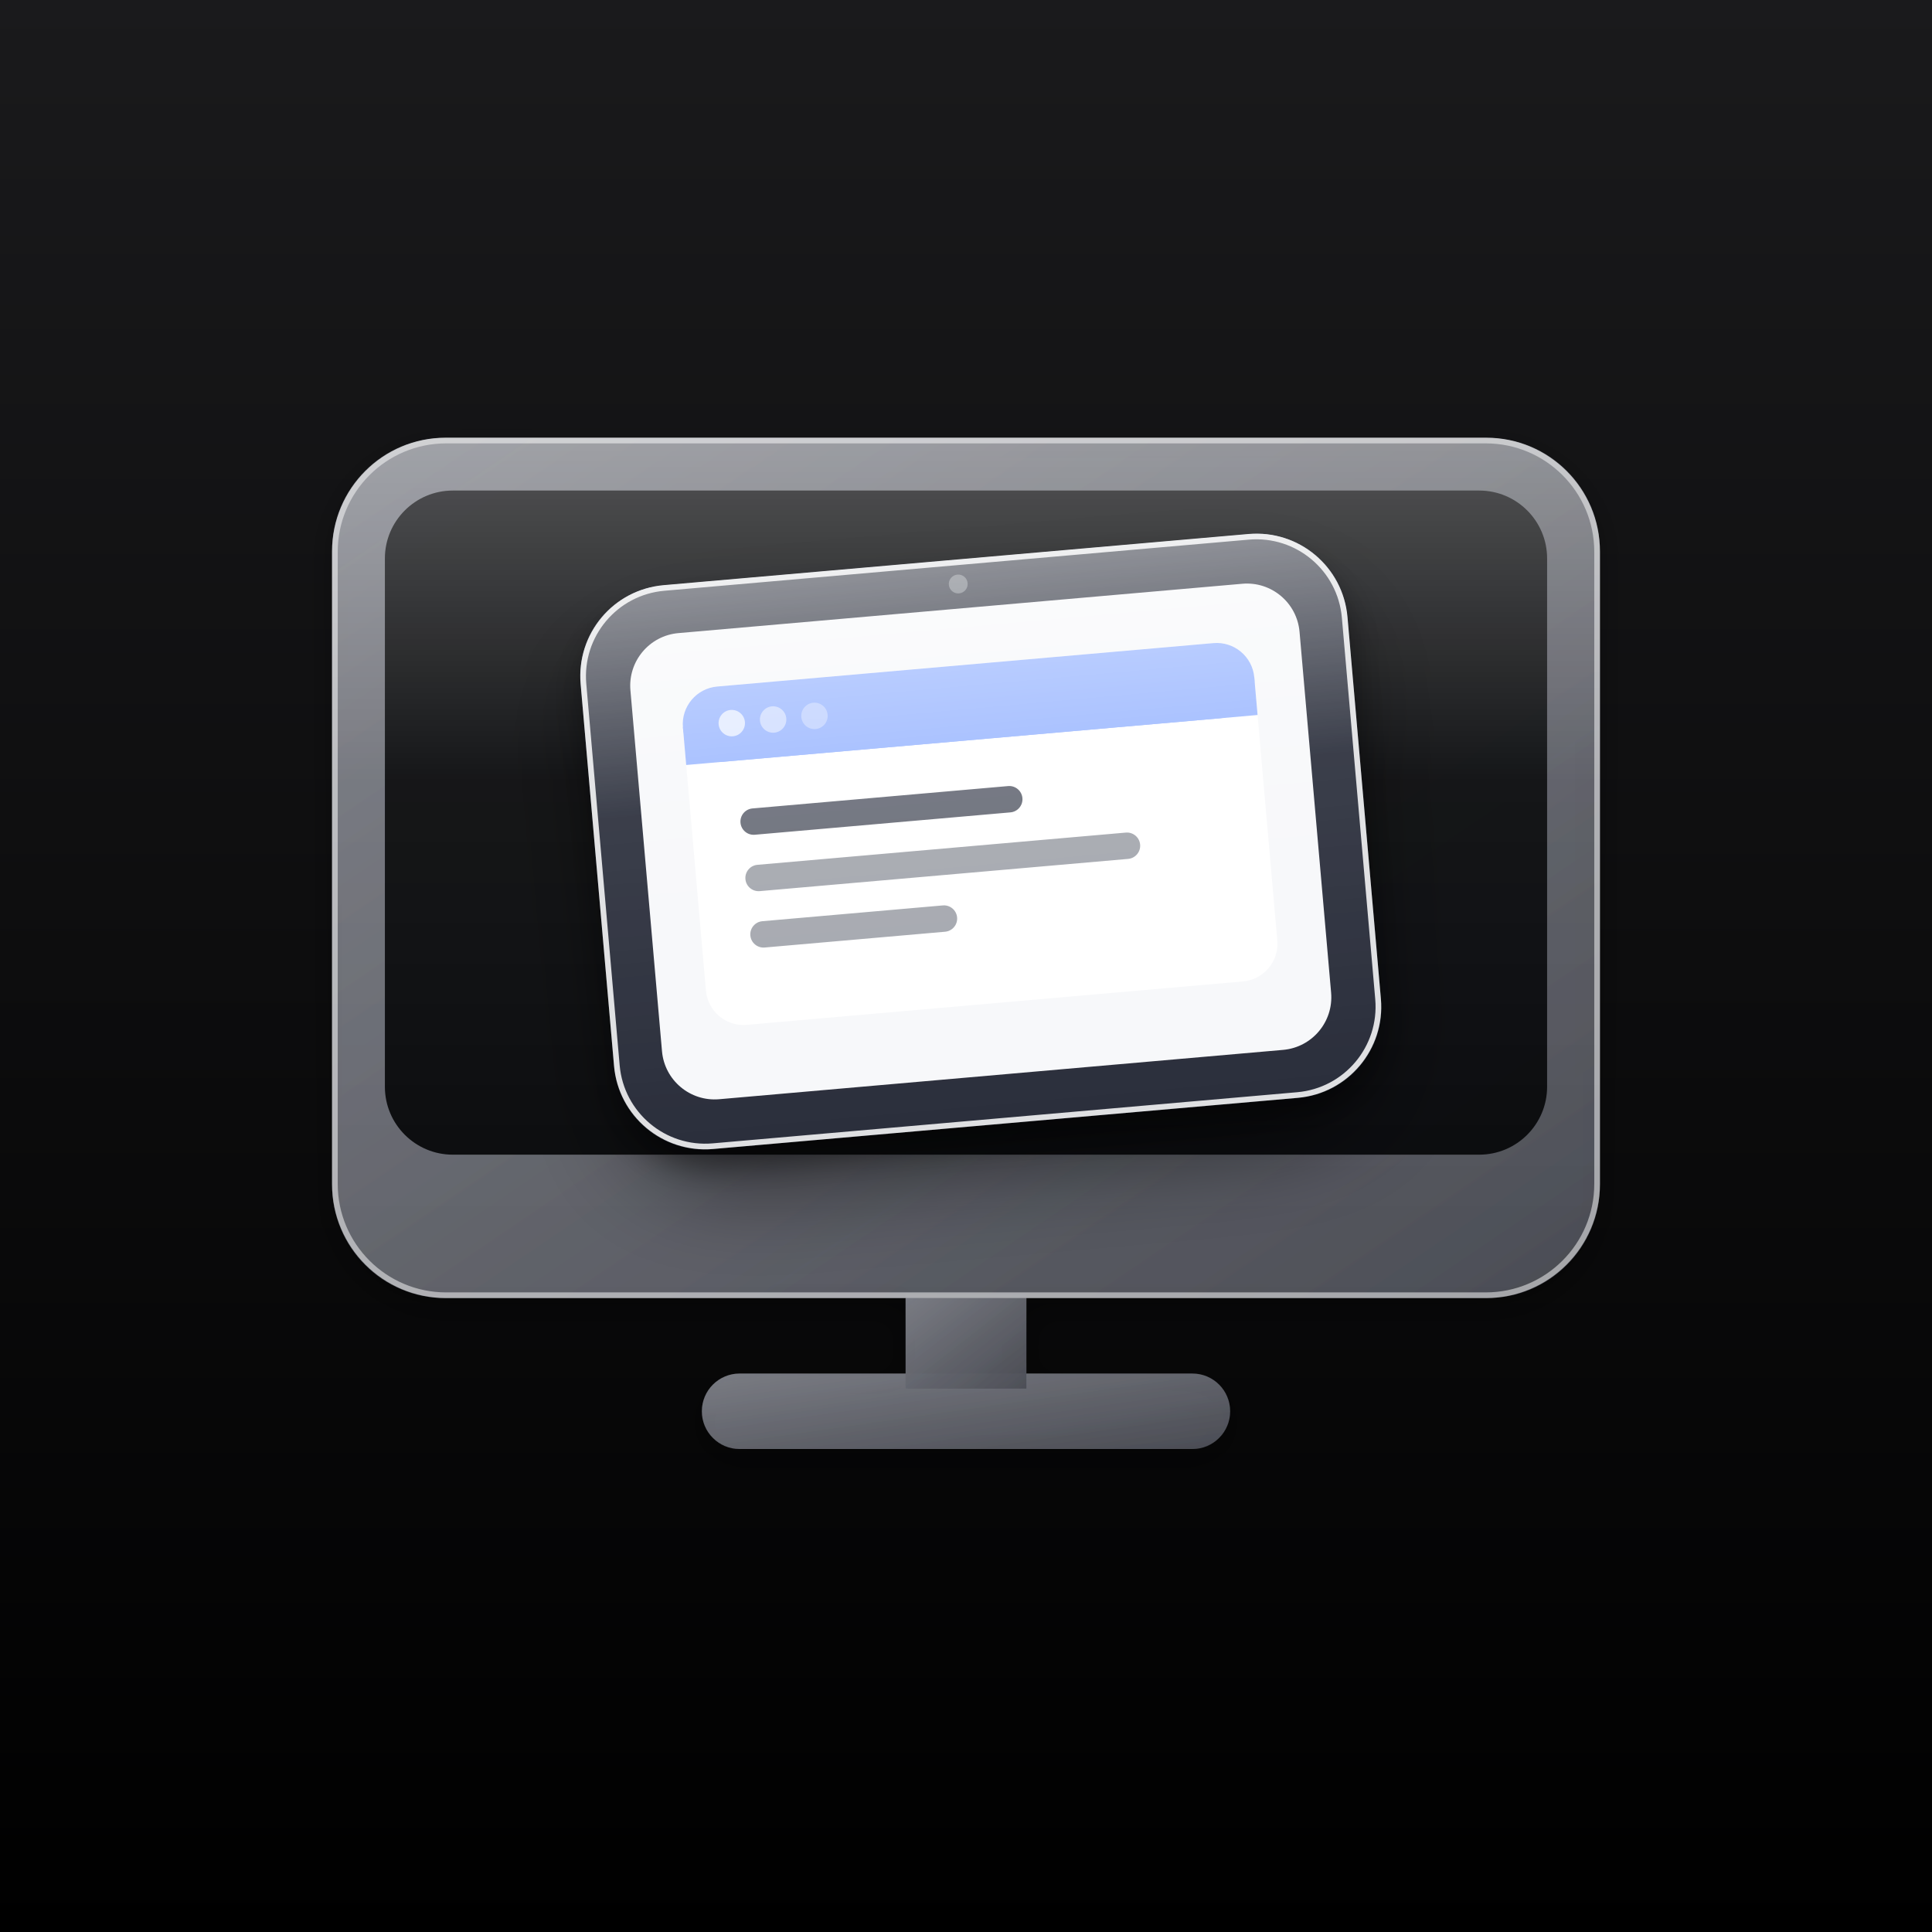
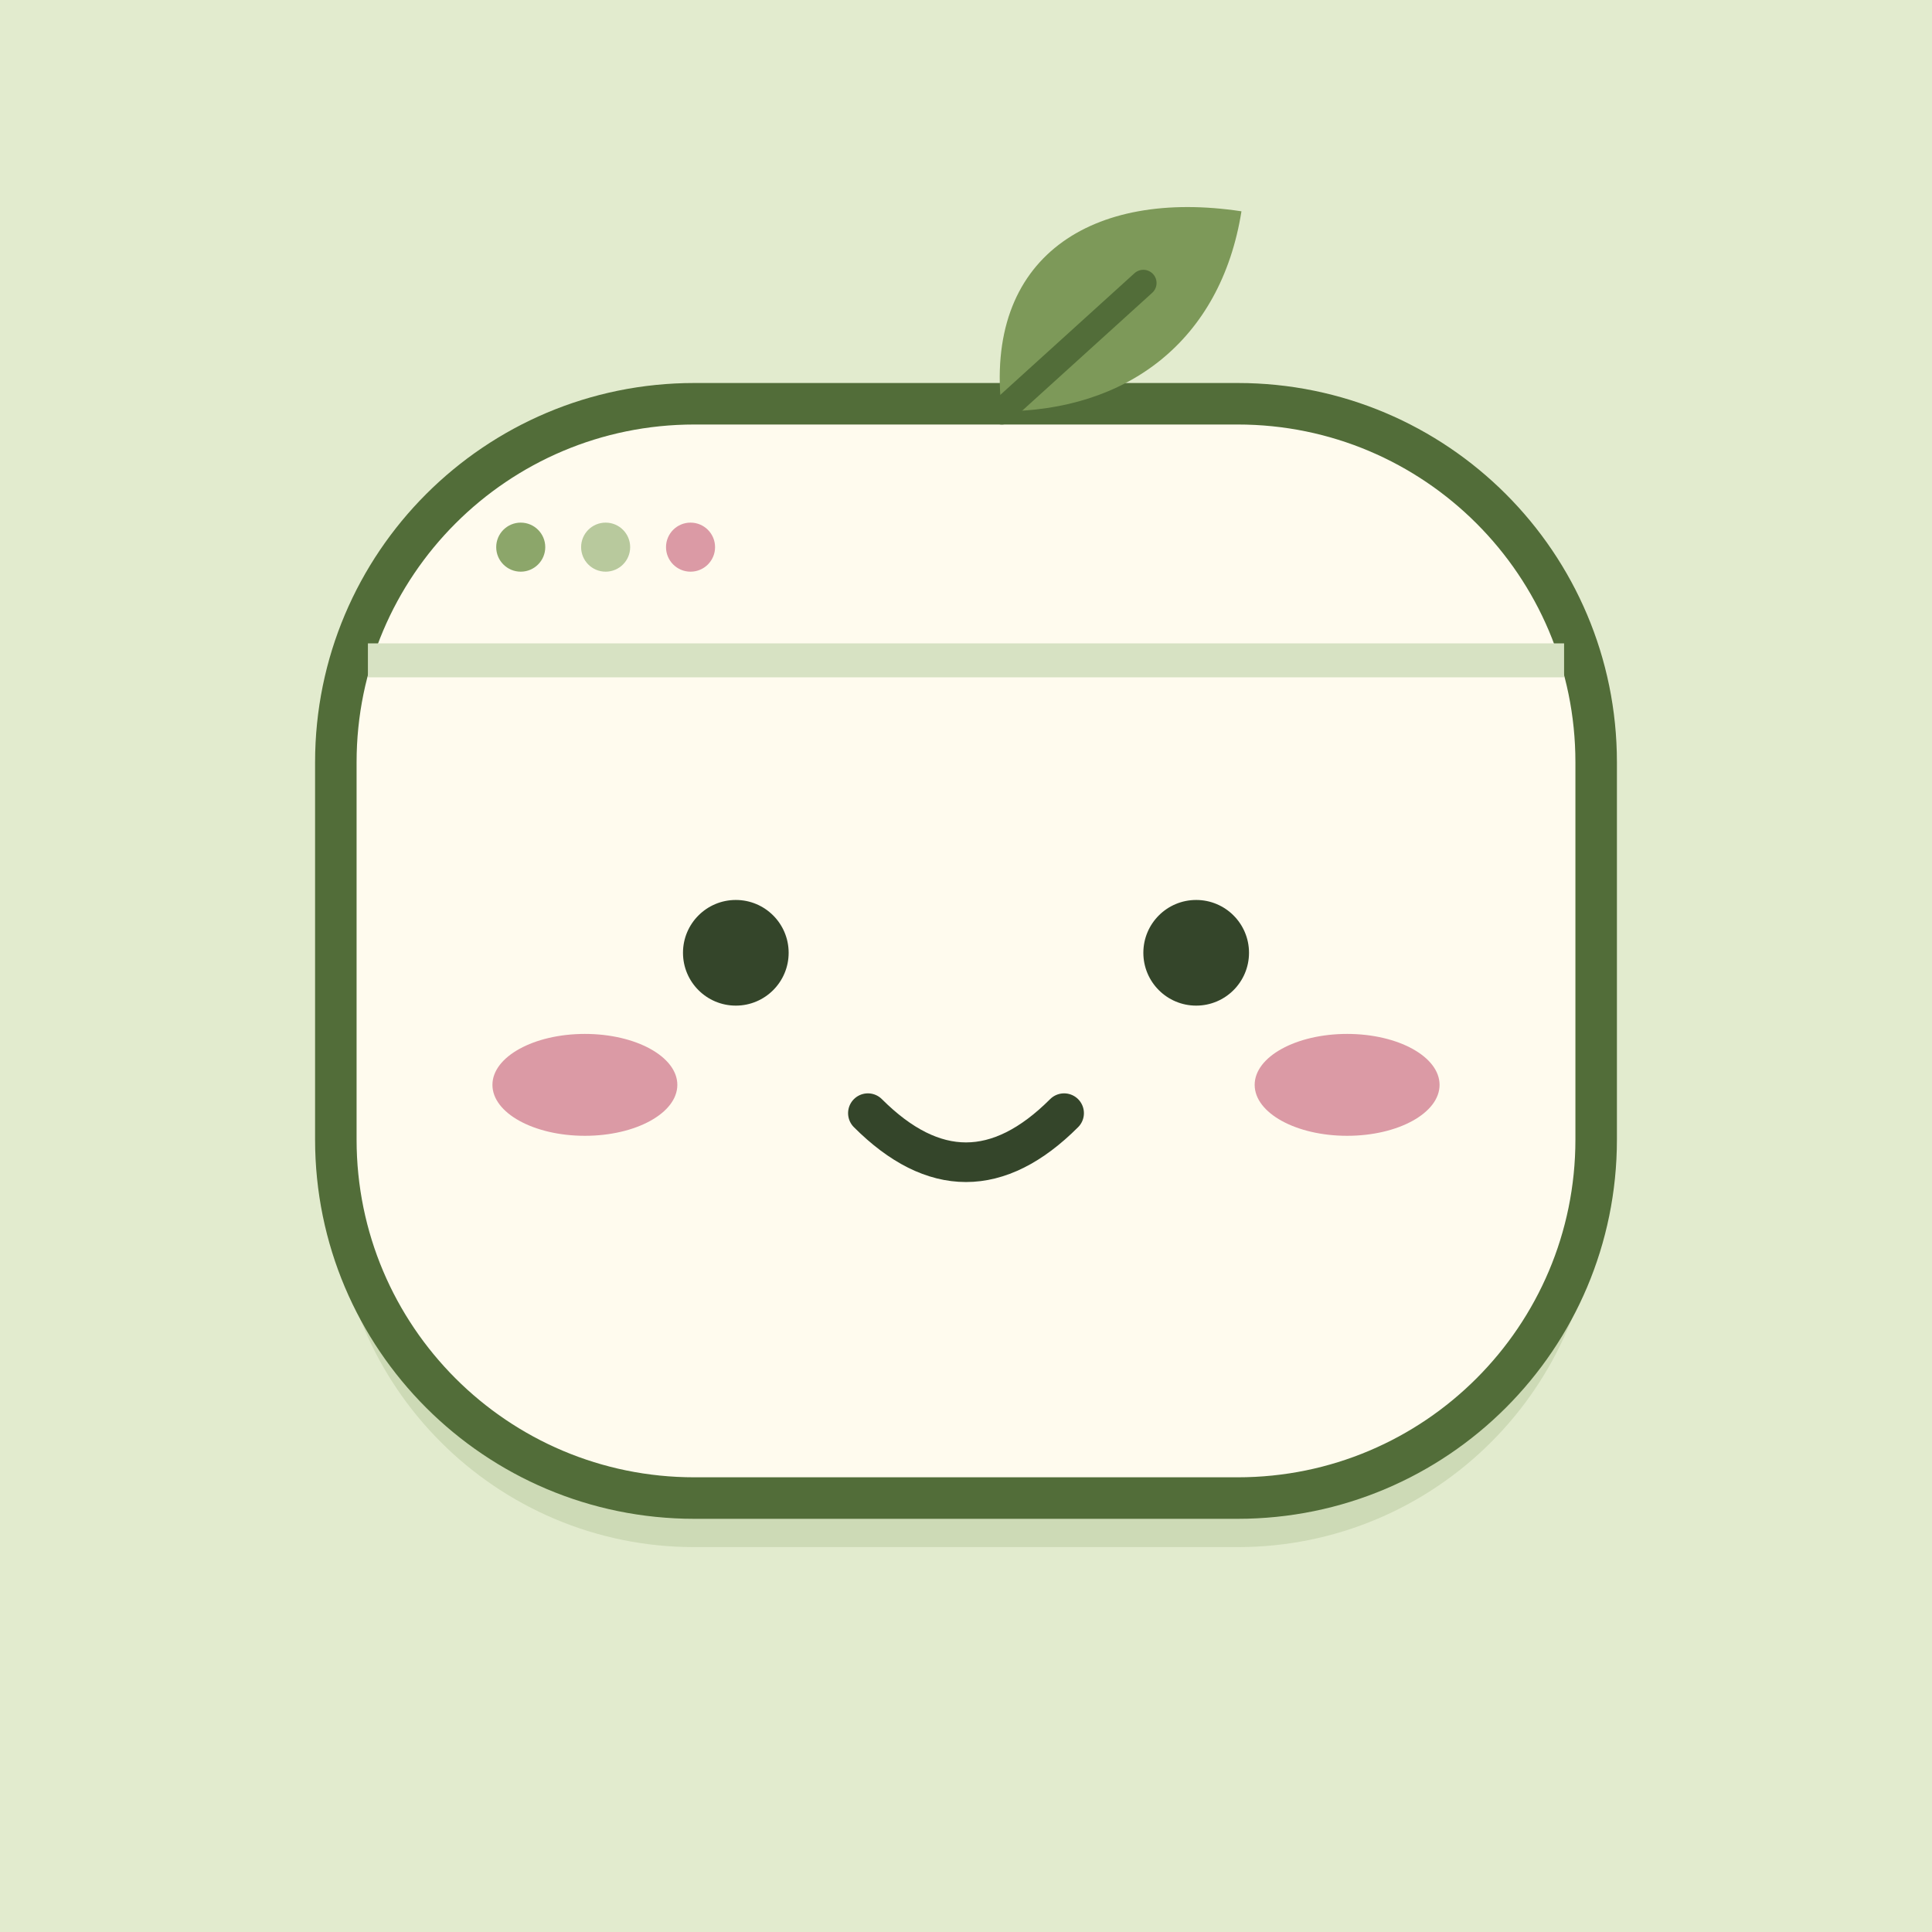
- <svg xmlns="http://www.w3.org/2000/svg" width="1024" height="1024" viewBox="0 0 1024 1024">
-   <defs>
-     <linearGradient id="i-bg" x1="0" y1="0" x2="0" y2="1">
-       <stop offset="0" stop-color="#1a1a1c" />
-       <stop offset="1" stop-color="#000000" />
-     </linearGradient>
-     <linearGradient id="i-gloss" x1="0" y1="0" x2="0" y2="1">
-       <stop offset="0" stop-color="#ffffff" stop-opacity="0.6" />
-       <stop offset="0.4" stop-color="#ffffff" stop-opacity="0.1" />
-       <stop offset="1" stop-color="#ffffff" stop-opacity="0" />
-     </linearGradient>
-     <linearGradient id="i-grey" x1="0" y1="0" x2="1" y2="1">
-       <stop offset="0" stop-color="#7c7e86" stop-opacity="0.98" />
-       <stop offset="1" stop-color="#4c4e56" stop-opacity="0.96" />
-     </linearGradient>
-     <filter id="i-blur" x="-30%" y="-30%" width="160%" height="160%">
-       <feGaussianBlur stdDeviation="26" />
-     </filter>
-     <filter id="i-lift" x="-20%" y="-20%" width="140%" height="150%">
-       <feDropShadow dx="0" dy="10" stdDeviation="8" flood-color="#000000" flood-opacity="0.35" />
-     </filter>
-     <filter id="i-back" x="-20%" y="-20%" width="140%" height="150%">
-       <feDropShadow dx="0" dy="6" stdDeviation="8" flood-color="#000000" flood-opacity="0.3" />
-     </filter>
-     <clipPath id="i-clip">
-       <rect x="0" y="0" width="1024" height="1024" rx="229" />
-     </clipPath>
-     <clipPath id="i-imacclip">
-       <rect x="176" y="176" width="672" height="456" rx="60" />
-     </clipPath>
-     <clipPath id="i-ipadclip">
-       <rect x="316" y="240" width="408" height="300" rx="48" />
-     </clipPath>
-   </defs>
-   <g>
-     <rect x="0" y="0" width="1024" height="1024" fill="url(#i-bg)" />
-     <g transform="translate(0 56)">
-       <g filter="url(#i-back)">
-         <rect x="372" y="672" width="280" height="40" rx="20" fill="url(#i-grey)" />
-         <rect x="480" y="630" width="64" height="50" fill="url(#i-grey)" />
-         <rect x="176" y="176" width="672" height="456" rx="60" fill="url(#i-grey)" />
-       </g>
-       <rect x="204" y="204" width="616" height="352" rx="36" fill="#07080a" fill-opacity="0.97" />
-       <rect x="176" y="176" width="672" height="456" rx="60" fill="url(#i-gloss)" clip-path="url(#i-imacclip)" opacity="0.5" />
-       <rect x="177.5" y="177.5" width="669" height="453" rx="59" fill="none" stroke="#ffffff" stroke-opacity="0.5" stroke-width="3" />
-       <g transform="rotate(-5 520 392)">
-         <rect x="326" y="272" width="388" height="290" rx="48" fill="#000000" fill-opacity="0.5" filter="url(#i-blur)" />
-         <g filter="url(#i-lift)">
-           <rect x="316" y="240" width="408" height="300" rx="48" fill="#2a2f3a" />
-         </g>
-         <rect x="342" y="266" width="356" height="248" rx="28" fill="#f7f8fa" />
-         <circle cx="520" cy="253" r="5" fill="#6b7079" />
-         <rect x="368" y="296" width="304" height="180" rx="20" fill="#ffffff" />
-         <rect x="368" y="296" width="304" height="40" rx="20" fill="#9bb7ff" />
-         <rect x="368" y="316" width="304" height="20" fill="#9bb7ff" />
-         <circle cx="394" cy="316" r="7" fill="#ffffff" fill-opacity="0.7" />
-         <circle cx="416" cy="316" r="7" fill="#ffffff" fill-opacity="0.5" />
-         <circle cx="438" cy="316" r="7" fill="#ffffff" fill-opacity="0.35" />
-         <rect x="394" y="362" width="150" height="14" rx="7" fill="#5a5f6b" fill-opacity="0.9" />
-         <rect x="394" y="392" width="210" height="14" rx="7" fill="#5a5f6b" fill-opacity="0.55" />
-         <rect x="394" y="422" width="110" height="14" rx="7" fill="#5a5f6b" fill-opacity="0.55" />
-         <rect x="316" y="240" width="408" height="300" rx="48" fill="url(#i-gloss)" clip-path="url(#i-ipadclip)" opacity="0.8" />
-         <rect x="317.5" y="241.5" width="405" height="297" rx="47" fill="none" stroke="#ffffff" stroke-opacity="0.85" stroke-width="3" />
-       </g>
-     </g>
-   </g>
+ <svg xmlns="http://www.w3.org/2000/svg" viewBox="0 0 1024 1024">
+   <rect width="1024" height="1024" fill="#e2ebce" />
+   <rect x="178" y="240" width="668" height="580" rx="190" fill="#b8c99d" opacity=".5" />
+   <rect x="178" y="214" width="668" height="580" rx="190" fill="#fffbee" stroke="#526d39" stroke-width="22" />
+   <path d="M195 350H829" stroke="#d7e2c3" stroke-width="18" />
+   <circle cx="276" cy="290" r="13" fill="#8ca66a" />
+   <circle cx="321" cy="290" r="13" fill="#b8c99d" />
+   <circle cx="366" cy="290" r="13" fill="#db9aa5" />
+   <path d="M531 218C521 136 579 100 658 112C647 181 597 218 531 218Z" fill="#7d9959" />
+   <path d="M531 218L606 150" fill="none" stroke="#526d39" stroke-width="14" stroke-linecap="round" />
+   <circle cx="390" cy="505" r="28" fill="#34452a" />
+   <circle cx="634" cy="505" r="28" fill="#34452a" />
+   <ellipse cx="310" cy="575" rx="49" ry="27" fill="#db9aa5" />
+   <ellipse cx="714" cy="575" rx="49" ry="27" fill="#db9aa5" />
+   <path d="M460 590Q512 642 564 590" fill="none" stroke="#34452a" stroke-width="21" stroke-linecap="round" />
</svg>
